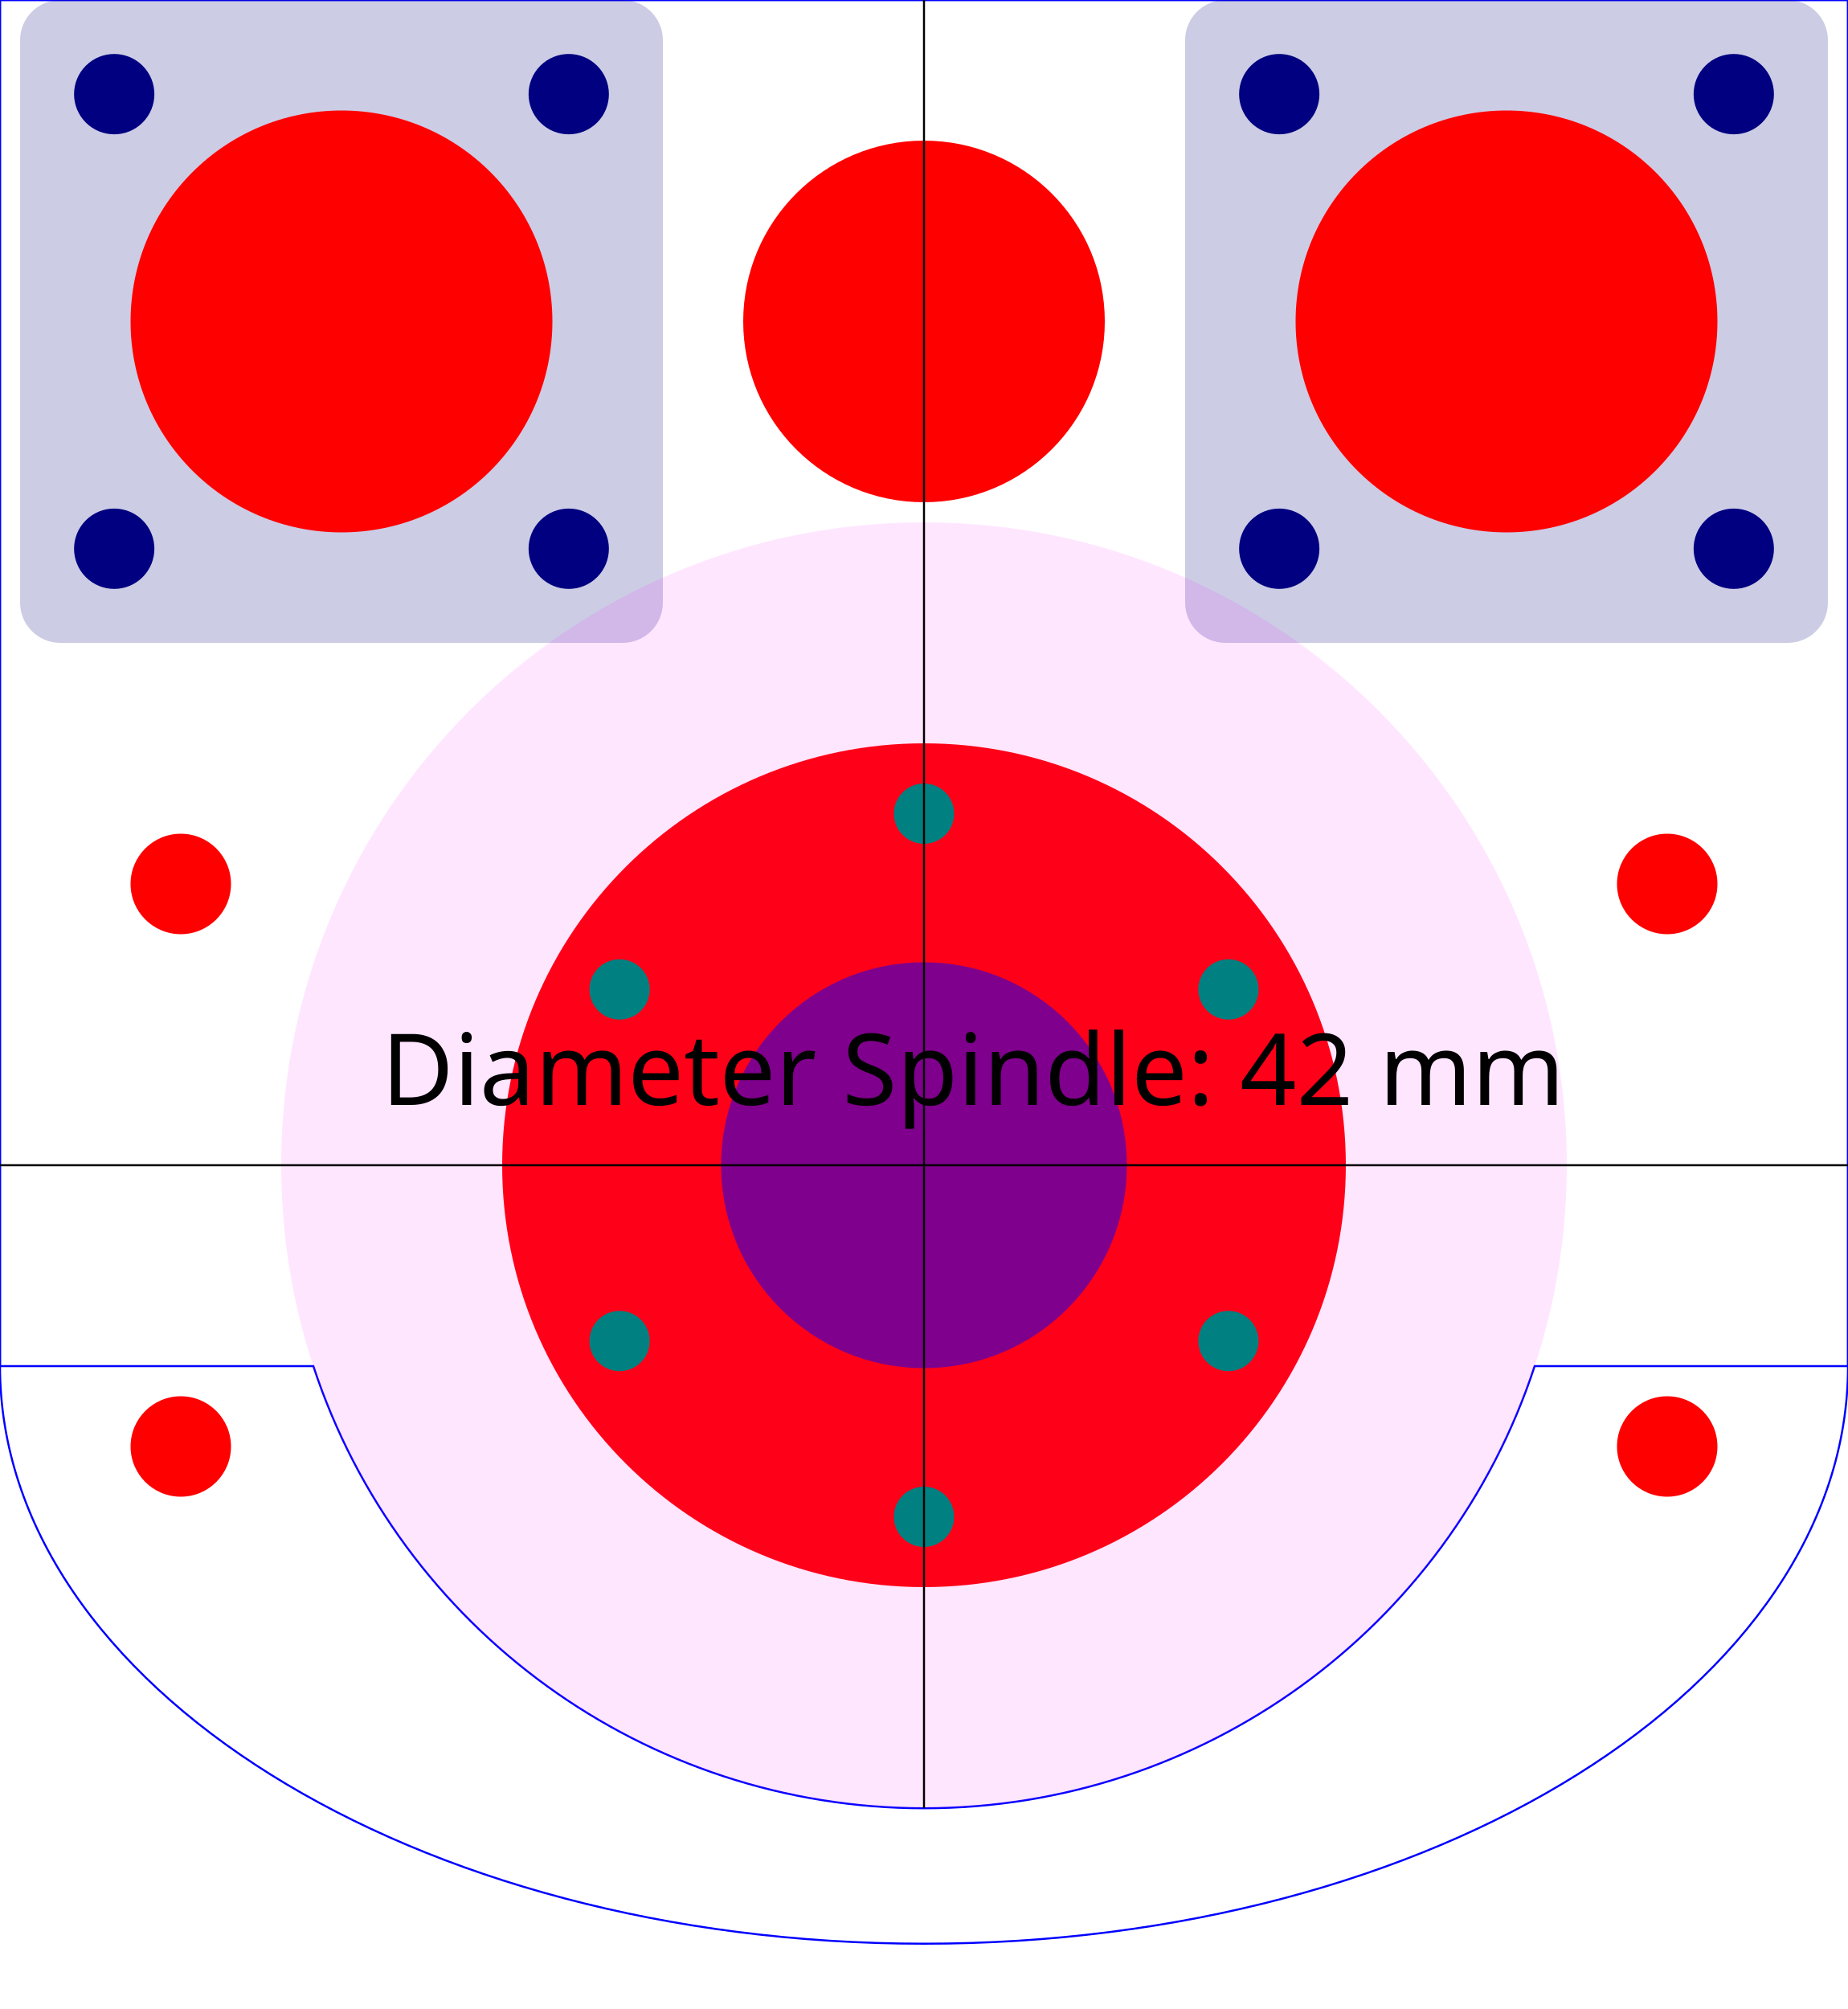
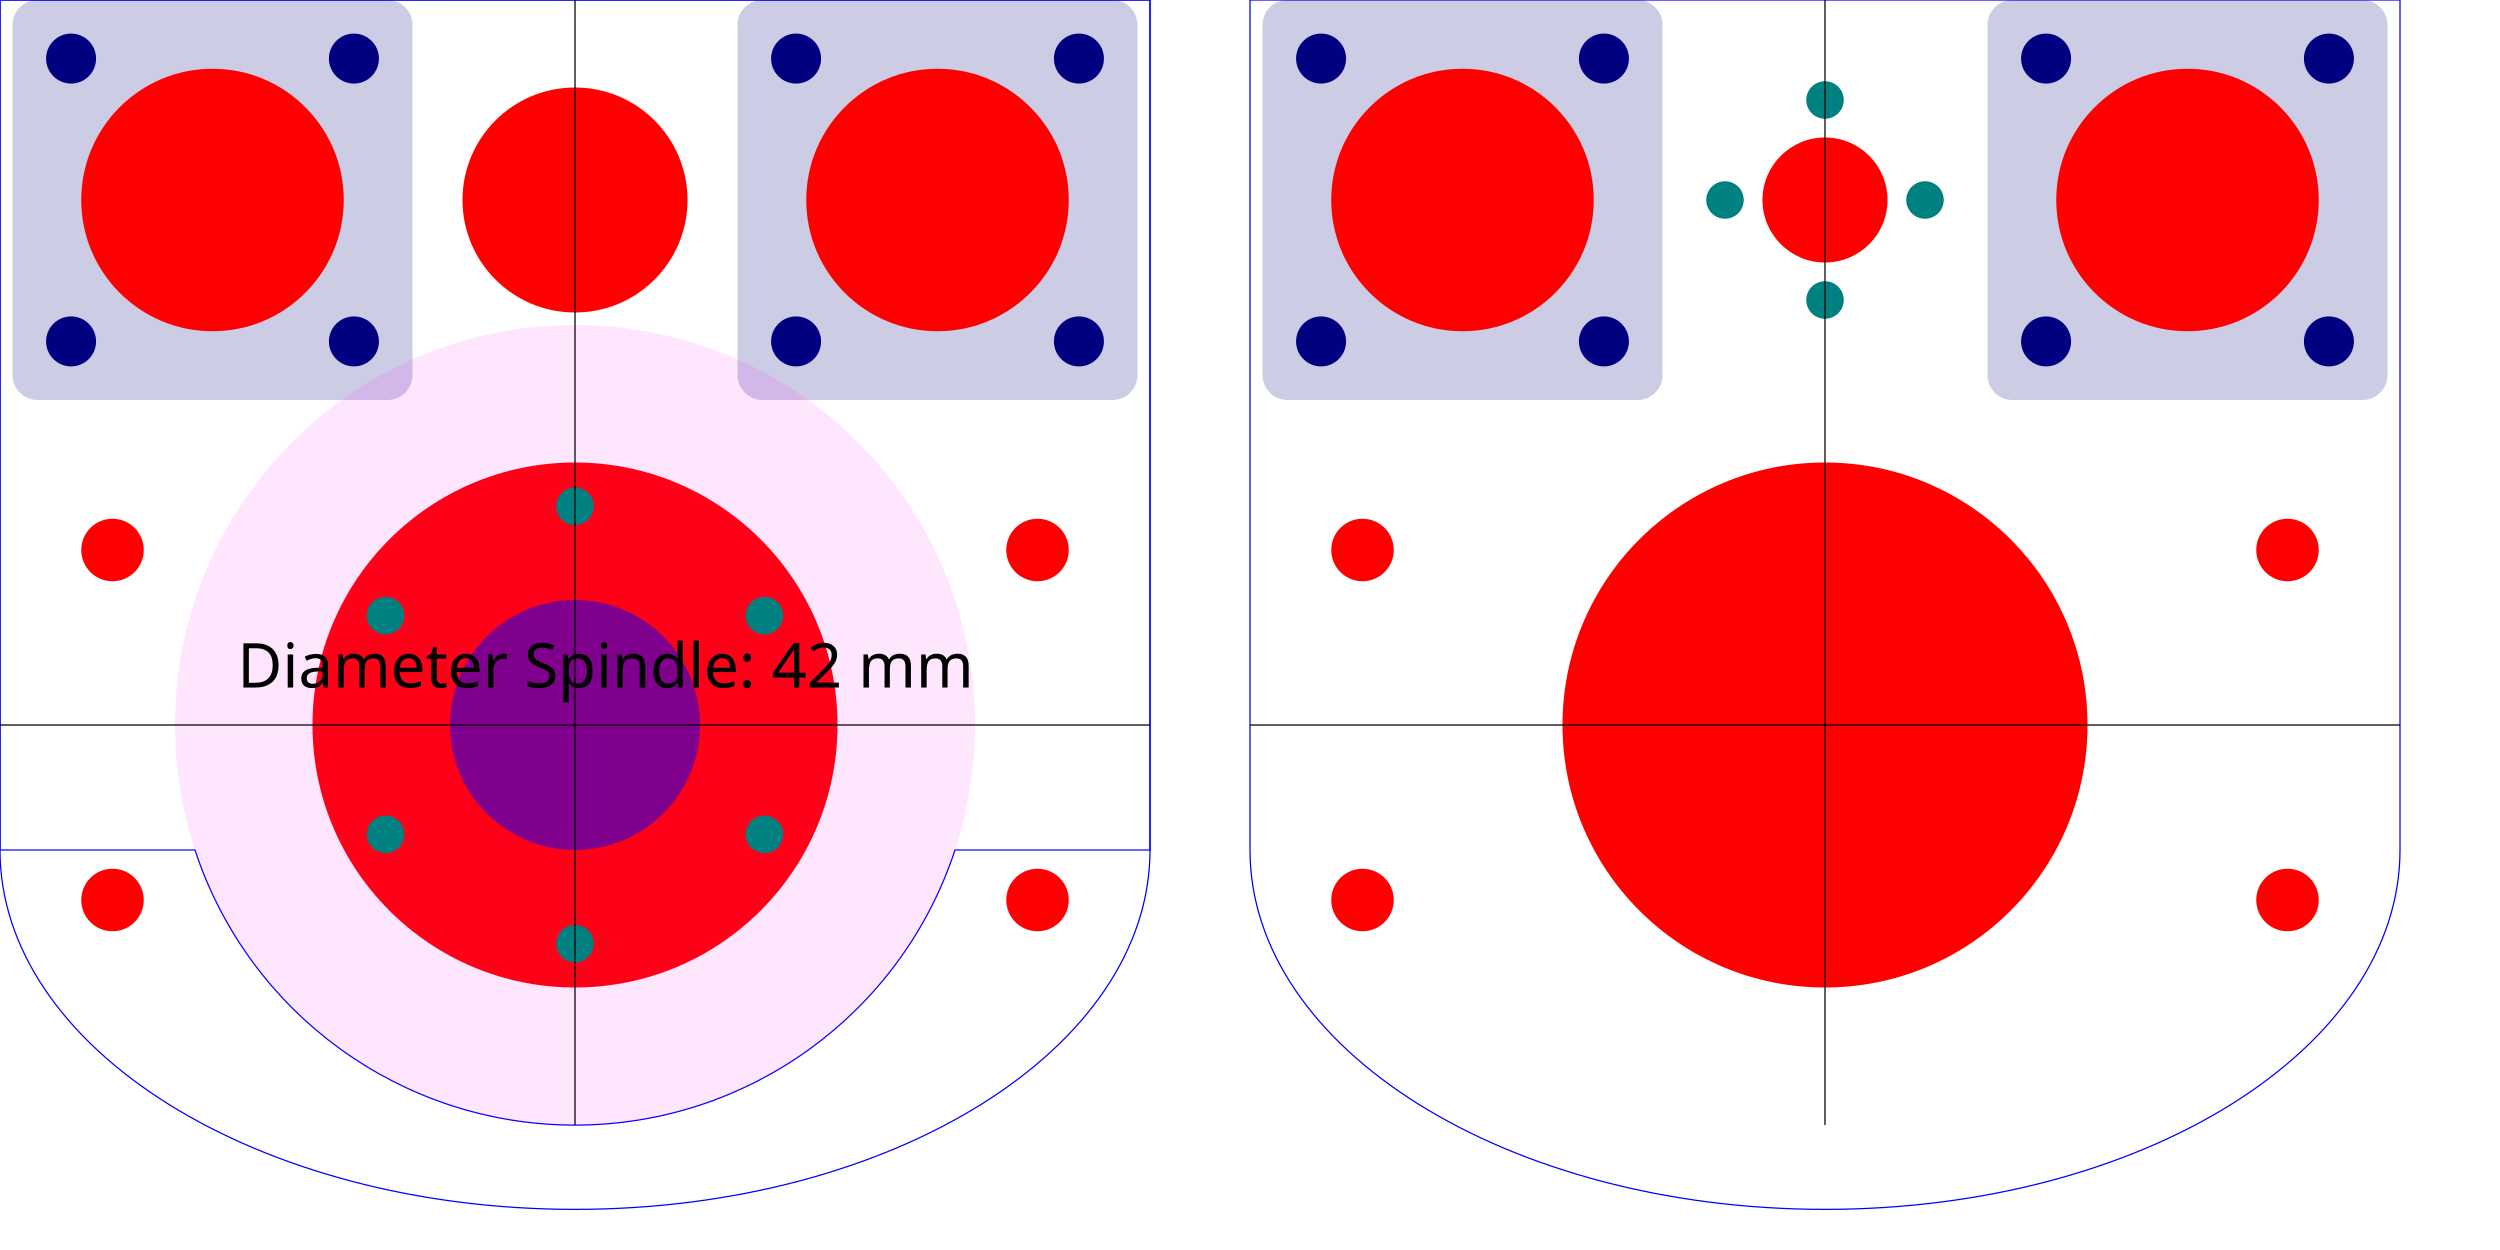
- <svg xmlns="http://www.w3.org/2000/svg" version="1.1" width="92mm" height="100mm" viewBox="0 0 92 100" id="cnc1310-spindle-plate">
+ <svg xmlns="http://www.w3.org/2000/svg" version="1.1" width="200mm" height="100mm" viewBox="0 0 200 100" id="cnc1310-spindle-plate">
  <defs id="defs">
    <circle id="lead_screw_central_hole_ref" style="fill:#ff0000;fill-opacity:1" cx="0" cy="0" r="9.0" />
    <rect id="bearing_base" style="fill:#000080;fill-opacity:0.2" width="32" height="32" x="0" y="0" rx="2" ry="2" />
    <circle id="bearing_cylinder" style="fill:#ff0000;fill-opacity:1" cx="0" cy="0" r="10.5" />
    <circle id="bearing_screw_4.0mm" style="fill:#000080;fill-opacity:1" cx="0" cy="0" r="2.0" />
    <circle id="spacer_screw_5.0mm" style="fill:#ff0000;fill-opacity:1" cx="0" cy="0" r="2.5" />
    <circle id="spindle_screw_hole_3.0mm" style="fill:#008080;fill-opacity:1" cx="0" cy="0" r="1.50" />
  </defs>
-   <g id="layer1" transform="translate(0,0)">
+   <g id="bottom" transform="translate(0,0)">
    <path id="contour" style="fill:none;stroke:#0000ff;stroke-width:0.10;opacity:1" d="M 0.0,0.0 h 92 v 68 h -15.6 a 32.0 32.0 0 0 1  -60.8 0 h -15.6 z" />
    <path id="contour" style="fill:none;stroke:#0000ff;stroke-width:0.10;opacity:1" d="M 0.0,0.0 h 92 v 68 a 32.0 20.0 0 0 1  -92 0 z" />
    <use href="#lead_screw_central_hole_ref" x="46" y="16" id="lead_screw_central_hole" />
    <use href="#bearing_base" x="1" y="0" id="bearing_base_left" />
    <use href="#bearing_cylinder" x="17" y="16" id="bearing_cylinder_left" />
    <use href="#bearing_base" x="59" y="0" id="bearing_base_right" />
    <use href="#bearing_cylinder" x="75" y="16" id="bearing_cylinder_right" />
    <g transform="translate(17,16)">
      <use href="#bearing_screw_4.0mm" transform="rotate(-45)   translate(0.0 16)" id="bearing_screw_4.0mm_use28" />
      <use href="#bearing_screw_4.0mm" transform="rotate(-135)  translate(0.0 16)" id="bearing_screw_4.0mm_use30" />
      <use href="#bearing_screw_4.0mm" transform="rotate(-225)  translate(0.0 16)" id="bearing_screw_4.0mm_use36" />
      <use href="#bearing_screw_4.0mm" transform="rotate(-315)  translate(0.0 16)" id="bearing_screw_4.0mm_use38" />
    </g>
    <g transform="translate(75,16)">
      <use href="#bearing_screw_4.0mm" transform="rotate(-45)   translate(0.0 16)" id="bearing_screw_4.0mm_use32" />
      <use href="#bearing_screw_4.0mm" transform="rotate(-135)  translate(0.0 16)" id="bearing_screw_4.0mm_use34" />
      <use href="#bearing_screw_4.0mm" transform="rotate(-225)  translate(0.0 16)" id="bearing_screw_4.0mm_use40" />
      <use href="#bearing_screw_4.0mm" transform="rotate(-315)  translate(0.0 16)" id="bearing_screw_4.0mm_use42" />
    </g>
    <circle id="spindle-hole" style="fill:#ff0000;fill-opacity:1" cx="46" cy="58" r="21.0" />
    <circle id="large_circle_indicator" style="fill:#ff00ff;fill-opacity:0.1" cx="46" cy="58" r="32.0" />
    <use href="#spacer_screw_5.0mm" transform="translate( 9 44)" id="spacer_screw_NW" />
    <use href="#spacer_screw_5.0mm" transform="translate(83 44)" id="spacer_screw_NE" />
    <use href="#spacer_screw_5.0mm" transform="translate( 9 72)" id="spacer_screw_SW" />
    <use href="#spacer_screw_5.0mm" transform="translate(83 72)" id="spacer_screw_SE" />
-     <circle id="spindle_shaft" style="fill:#0000ff;fill-opacity:0.5" cx="46" cy="58" r="10.1" />
+     <circle id="spindle_shaft" style="fill:#0000ff;fill-opacity:0.5" cx="46" cy="58" r="10.0" />
    <g id="spindle_screw_holes" transform="translate(46,58)">
      <use href="#spindle_screw_hole_3.0mm" transform="rotate(0)   translate(0.0 17.5)" id="spindle_screw_hole_3.0mm_NN" />
      <use href="#spindle_screw_hole_3.0mm" transform="rotate(60)  translate(0.0 17.5)" id="spindle_screw_hole_3.0mm_1" />
      <use href="#spindle_screw_hole_3.0mm" transform="rotate(120) translate(0.0 17.5)" id="spindle_screw_hole_3.0mm_2" />
      <use href="#spindle_screw_hole_3.0mm" transform="rotate(180) translate(0.0 17.5)" id="spindle_screw_hole_3.0mm_SS" />
      <use href="#spindle_screw_hole_3.0mm" transform="rotate(240) translate(0.0 17.5)" id="spindle_screw_hole_3.0mm_3" />
      <use href="#spindle_screw_hole_3.0mm" transform="rotate(300) translate(0.0 17.5)" id="spindle_screw_hole_3.0mm_4" />
    </g>
    <text id="legend" xml:space="preserve" style="font-style:normal;font-weight:normal;font-size:4.939px;line-height:1.25;font-family:sans-serif;fill:#000000;fill-opacity:1;stroke:none;stroke-width:0.265" x="10" y="55">
      Diameter Spindle: 42 mm
    </text>
    <path id="horizontal_line" style="fill:none;stroke:#000000;stroke-width:0.1" d="M 0,58 92,58" />
    <path id="vertical_line" style="fill:none;stroke:#000000;stroke-width:0.1" d="M 46,0  46,90" />
  </g>
+   <g id="top" transform="translate(100,0)">
+     <path id="contour" style="fill:none;stroke:#0000ff;stroke-width:0.10;opacity:1" d="M 0.0,0.0 h 92 v 68 a 32.0 20.0 0 0 1  -92 0 z" />
+     <g id="lead_screw_screw_screws" transform="translate(46,16)">
+       <circle id="lead_screw_main_screw" style="fill:#ff0000;fill-opacity:1" cx="0" cy="0" r="5.0" />
+       <use href="#spindle_screw_hole_3.0mm" transform="rotate(0)   translate(0 8)" id="lead_screw_screw_3.0mm_N" />
+       <use href="#spindle_screw_hole_3.0mm" transform="rotate(90)  translate(0 8)" id="lead_screw_screw_3.0mm_E" />
+       <use href="#spindle_screw_hole_3.0mm" transform="rotate(180) translate(0 8)" id="lead_screw_screw_3.0mm_S" />
+       <use href="#spindle_screw_hole_3.0mm" transform="rotate(270) translate(0 8)" id="lead_screw_screw_3.0mm_W" />
+     </g>
+     <use href="#bearing_base" x="1" y="0" id="bearing_base_left" />
+     <use href="#bearing_cylinder" x="17" y="16" id="bearing_cylinder_left" />
+     <use href="#bearing_base" x="59" y="0" id="bearing_base_right" />
+     <use href="#bearing_cylinder" x="75" y="16" id="bearing_cylinder_right" />
+     <g transform="translate(17,16)">
+       <use href="#bearing_screw_4.0mm" transform="rotate(-45)   translate(0.0 16)" id="bearing_screw_4.0mm_use28" />
+       <use href="#bearing_screw_4.0mm" transform="rotate(-135)  translate(0.0 16)" id="bearing_screw_4.0mm_use30" />
+       <use href="#bearing_screw_4.0mm" transform="rotate(-225)  translate(0.0 16)" id="bearing_screw_4.0mm_use36" />
+       <use href="#bearing_screw_4.0mm" transform="rotate(-315)  translate(0.0 16)" id="bearing_screw_4.0mm_use38" />
+     </g>
+     <g transform="translate(75,16)">
+       <use href="#bearing_screw_4.0mm" transform="rotate(-45)   translate(0.0 16)" id="bearing_screw_4.0mm_use32" />
+       <use href="#bearing_screw_4.0mm" transform="rotate(-135)  translate(0.0 16)" id="bearing_screw_4.0mm_use34" />
+       <use href="#bearing_screw_4.0mm" transform="rotate(-225)  translate(0.0 16)" id="bearing_screw_4.0mm_use40" />
+       <use href="#bearing_screw_4.0mm" transform="rotate(-315)  translate(0.0 16)" id="bearing_screw_4.0mm_use42" />
+     </g>
+     <circle id="spindle-hole" style="fill:#ff0000;fill-opacity:1" cx="46" cy="58" r="21.0" />
+     <use href="#spacer_screw_5.0mm" transform="translate( 9 44)" id="spacer_screw_NW" />
+     <use href="#spacer_screw_5.0mm" transform="translate(83 44)" id="spacer_screw_NE" />
+     <use href="#spacer_screw_5.0mm" transform="translate( 9 72)" id="spacer_screw_SW" />
+     <use href="#spacer_screw_5.0mm" transform="translate(83 72)" id="spacer_screw_SE" />
+     <path id="horizontal_line" style="fill:none;stroke:#000000;stroke-width:0.1" d="M 0,58 92,58" />
+     <path id="vertical_line" style="fill:none;stroke:#000000;stroke-width:0.1" d="M 46,0  46,90" />
+   </g>
</svg>
